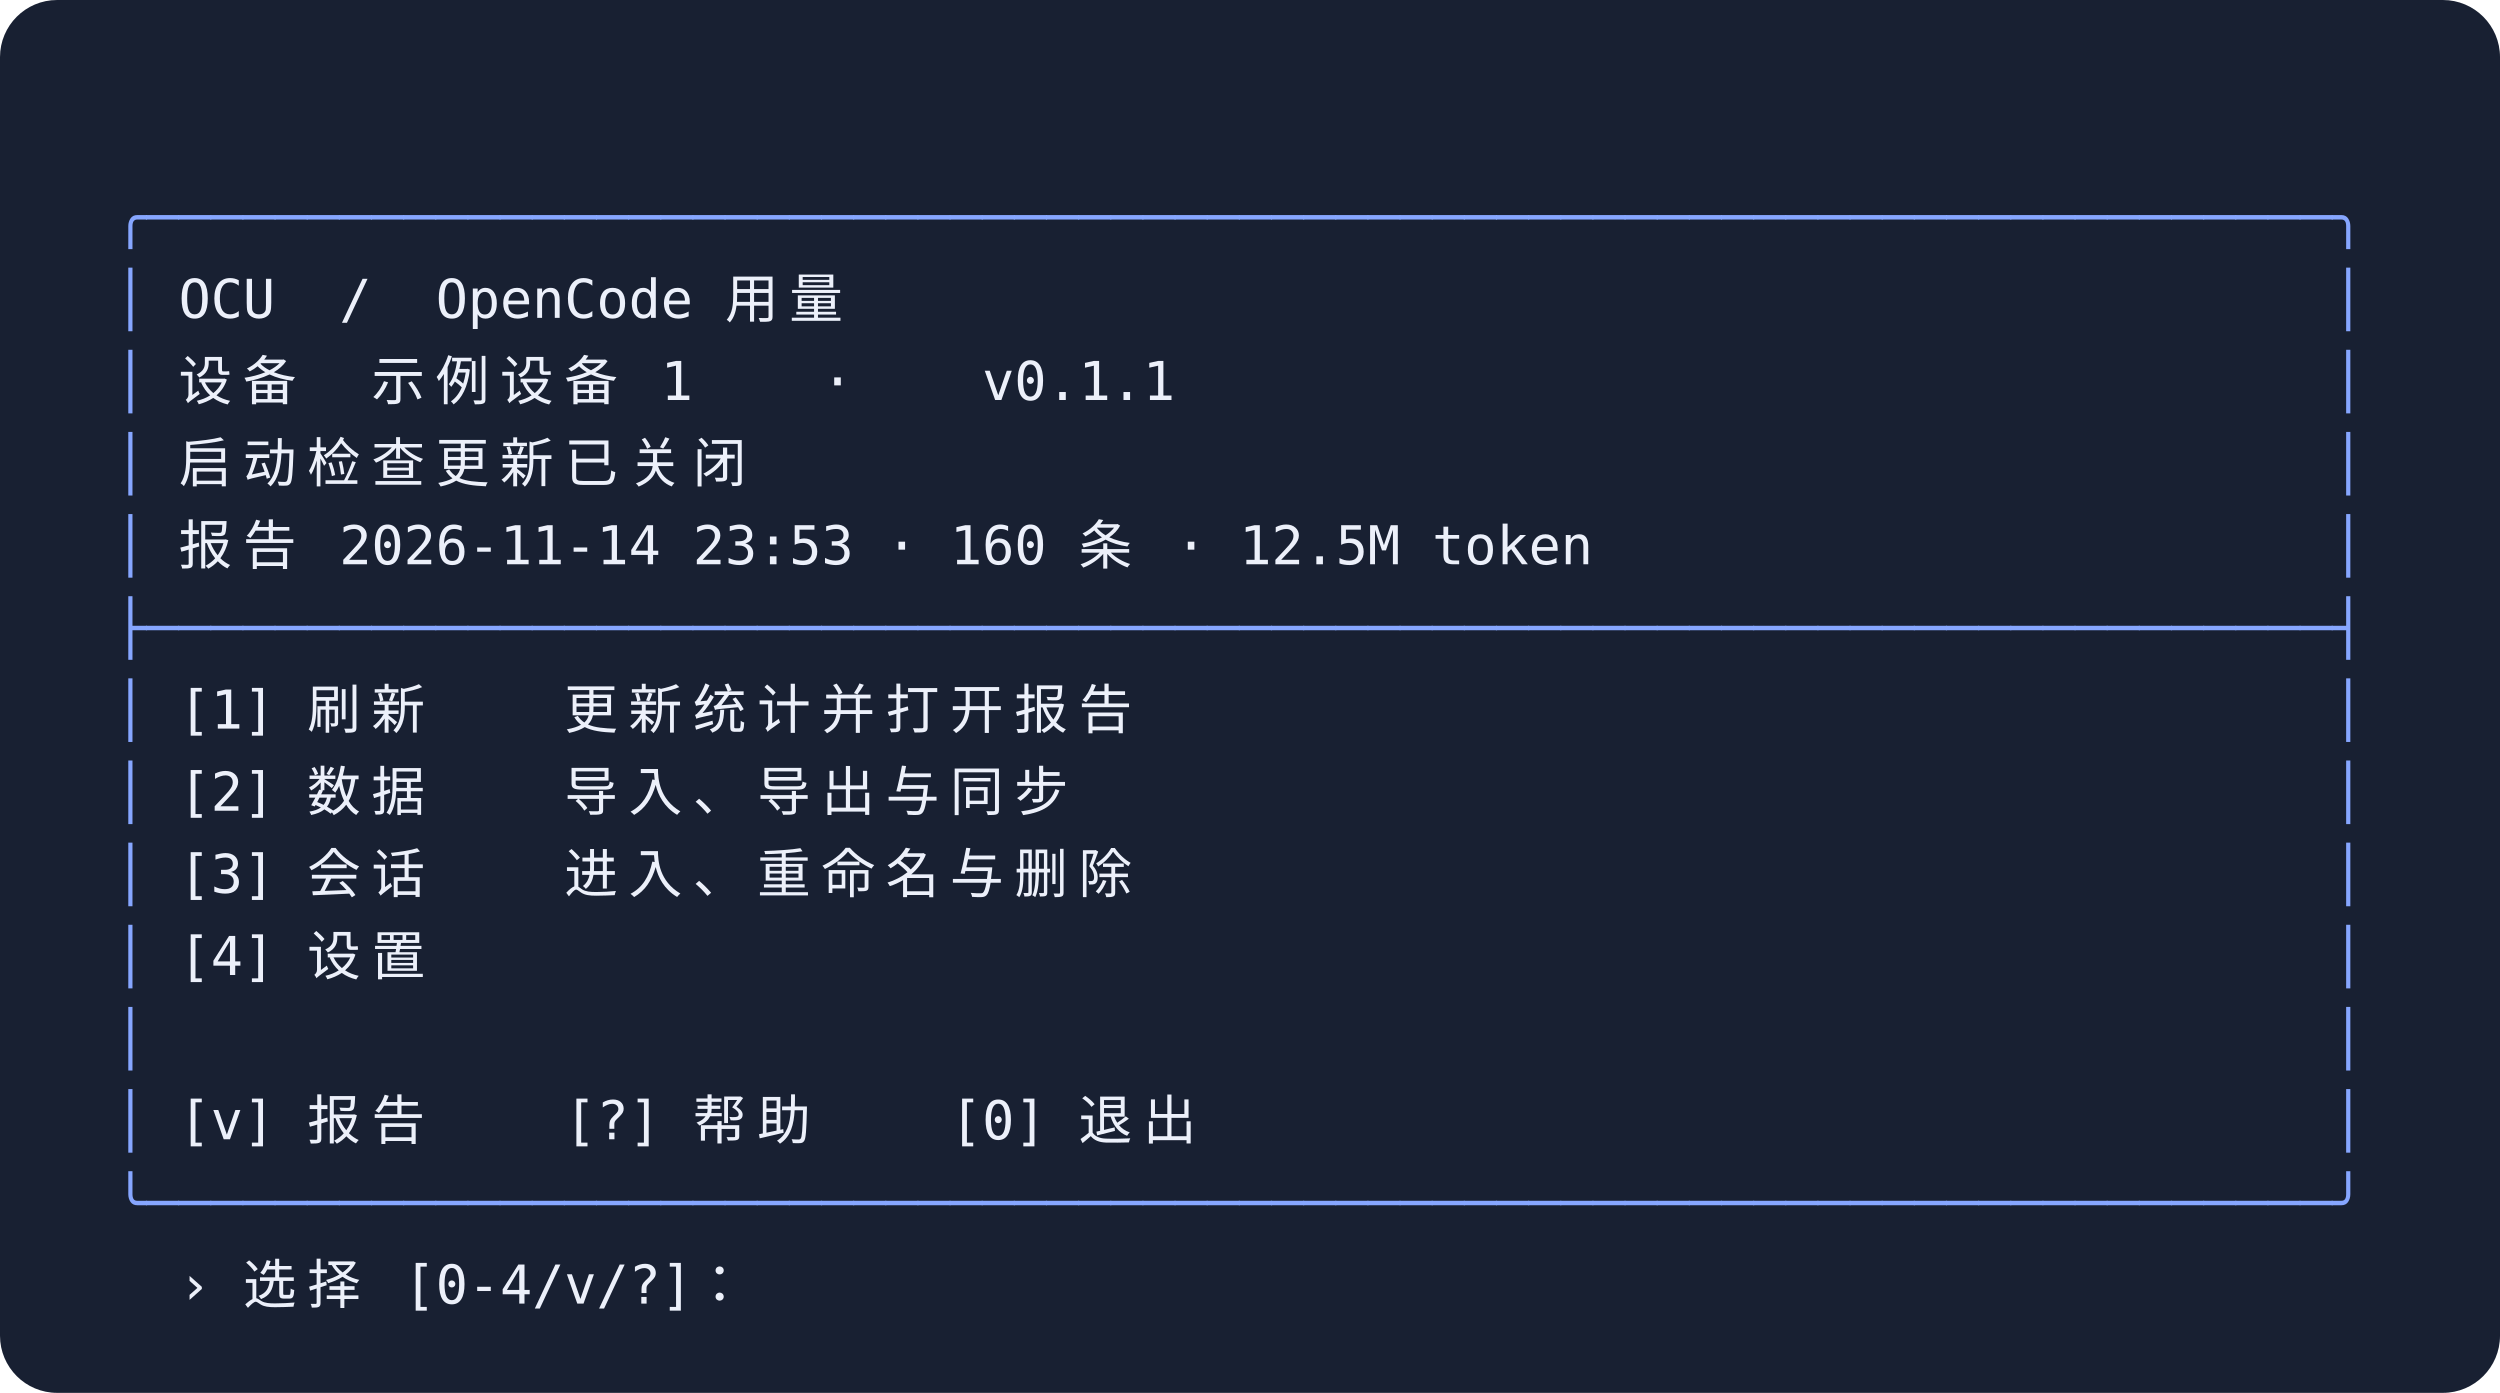
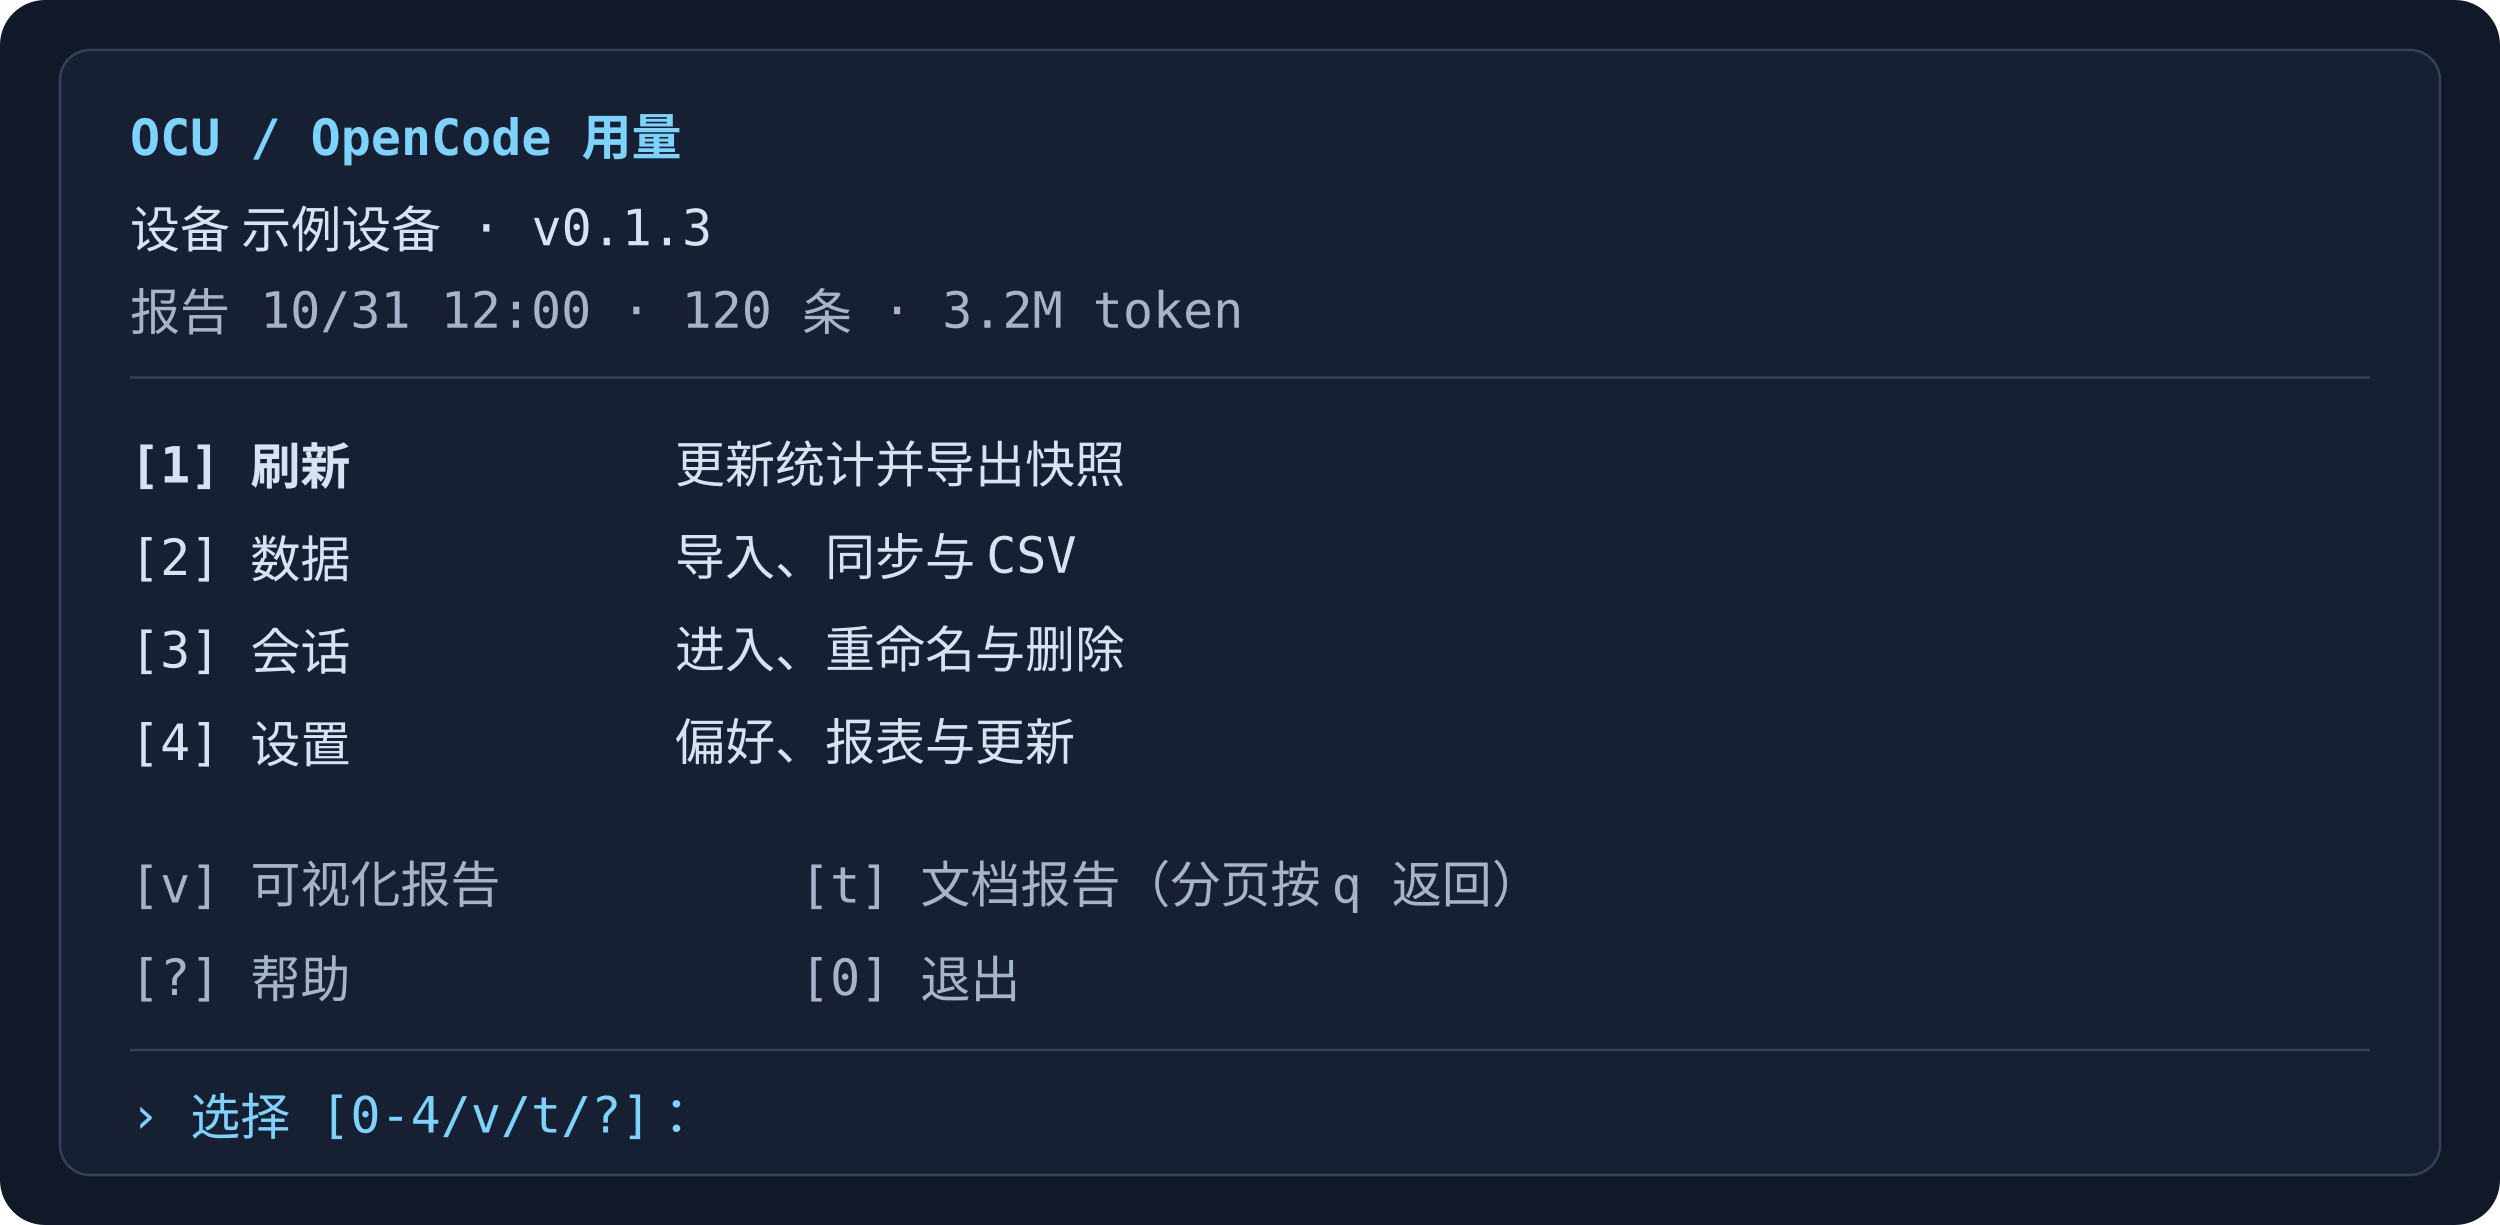
- <svg xmlns="http://www.w3.org/2000/svg" width="700" height="390" viewBox="0 0 700 390">
-   <rect width="700" height="390" rx="16" fill="#182032" />
-   <g font-family="SF Mono, Menlo, PingFang SC, monospace" font-size="15">
-     <text x="32" y="66" fill="#86a6ff">╭</text>
-     <text x="41" y="66" fill="#86a6ff">─</text>
-     <text x="50" y="66" fill="#86a6ff">─</text>
-     <text x="59" y="66" fill="#86a6ff">─</text>
-     <text x="68" y="66" fill="#86a6ff">─</text>
-     <text x="77" y="66" fill="#86a6ff">─</text>
-     <text x="86" y="66" fill="#86a6ff">─</text>
-     <text x="95" y="66" fill="#86a6ff">─</text>
-     <text x="104" y="66" fill="#86a6ff">─</text>
-     <text x="113" y="66" fill="#86a6ff">─</text>
-     <text x="122" y="66" fill="#86a6ff">─</text>
-     <text x="131" y="66" fill="#86a6ff">─</text>
-     <text x="140" y="66" fill="#86a6ff">─</text>
-     <text x="149" y="66" fill="#86a6ff">─</text>
-     <text x="158" y="66" fill="#86a6ff">─</text>
-     <text x="167" y="66" fill="#86a6ff">─</text>
-     <text x="176" y="66" fill="#86a6ff">─</text>
-     <text x="185" y="66" fill="#86a6ff">─</text>
-     <text x="194" y="66" fill="#86a6ff">─</text>
-     <text x="203" y="66" fill="#86a6ff">─</text>
-     <text x="212" y="66" fill="#86a6ff">─</text>
-     <text x="221" y="66" fill="#86a6ff">─</text>
-     <text x="230" y="66" fill="#86a6ff">─</text>
-     <text x="239" y="66" fill="#86a6ff">─</text>
-     <text x="248" y="66" fill="#86a6ff">─</text>
-     <text x="257" y="66" fill="#86a6ff">─</text>
-     <text x="266" y="66" fill="#86a6ff">─</text>
-     <text x="275" y="66" fill="#86a6ff">─</text>
-     <text x="284" y="66" fill="#86a6ff">─</text>
-     <text x="293" y="66" fill="#86a6ff">─</text>
-     <text x="302" y="66" fill="#86a6ff">─</text>
-     <text x="311" y="66" fill="#86a6ff">─</text>
-     <text x="320" y="66" fill="#86a6ff">─</text>
-     <text x="329" y="66" fill="#86a6ff">─</text>
-     <text x="338" y="66" fill="#86a6ff">─</text>
-     <text x="347" y="66" fill="#86a6ff">─</text>
-     <text x="356" y="66" fill="#86a6ff">─</text>
-     <text x="365" y="66" fill="#86a6ff">─</text>
-     <text x="374" y="66" fill="#86a6ff">─</text>
-     <text x="383" y="66" fill="#86a6ff">─</text>
-     <text x="392" y="66" fill="#86a6ff">─</text>
-     <text x="401" y="66" fill="#86a6ff">─</text>
-     <text x="410" y="66" fill="#86a6ff">─</text>
-     <text x="419" y="66" fill="#86a6ff">─</text>
-     <text x="428" y="66" fill="#86a6ff">─</text>
-     <text x="437" y="66" fill="#86a6ff">─</text>
-     <text x="446" y="66" fill="#86a6ff">─</text>
-     <text x="455" y="66" fill="#86a6ff">─</text>
-     <text x="464" y="66" fill="#86a6ff">─</text>
-     <text x="473" y="66" fill="#86a6ff">─</text>
-     <text x="482" y="66" fill="#86a6ff">─</text>
-     <text x="491" y="66" fill="#86a6ff">─</text>
-     <text x="500" y="66" fill="#86a6ff">─</text>
-     <text x="509" y="66" fill="#86a6ff">─</text>
-     <text x="518" y="66" fill="#86a6ff">─</text>
-     <text x="527" y="66" fill="#86a6ff">─</text>
-     <text x="536" y="66" fill="#86a6ff">─</text>
-     <text x="545" y="66" fill="#86a6ff">─</text>
-     <text x="554" y="66" fill="#86a6ff">─</text>
-     <text x="563" y="66" fill="#86a6ff">─</text>
-     <text x="572" y="66" fill="#86a6ff">─</text>
-     <text x="581" y="66" fill="#86a6ff">─</text>
-     <text x="590" y="66" fill="#86a6ff">─</text>
-     <text x="599" y="66" fill="#86a6ff">─</text>
-     <text x="608" y="66" fill="#86a6ff">─</text>
-     <text x="617" y="66" fill="#86a6ff">─</text>
-     <text x="626" y="66" fill="#86a6ff">─</text>
-     <text x="635" y="66" fill="#86a6ff">─</text>
-     <text x="644" y="66" fill="#86a6ff">─</text>
-     <text x="653" y="66" fill="#86a6ff">╮</text>
-     <text x="32" y="89" fill="#86a6ff">│</text>
-     <text x="50" y="89" fill="#ecf0fa">O</text>
-     <text x="59" y="89" fill="#ecf0fa">C</text>
-     <text x="68" y="89" fill="#ecf0fa">U</text>
-     <text x="95" y="89" fill="#ecf0fa">/</text>
-     <text x="122" y="89" fill="#ecf0fa">O</text>
-     <text x="131" y="89" fill="#ecf0fa">p</text>
-     <text x="140" y="89" fill="#ecf0fa">e</text>
-     <text x="149" y="89" fill="#ecf0fa">n</text>
-     <text x="158" y="89" fill="#ecf0fa">C</text>
-     <text x="167" y="89" fill="#ecf0fa">o</text>
-     <text x="176" y="89" fill="#ecf0fa">d</text>
-     <text x="185" y="89" fill="#ecf0fa">e</text>
-     <text x="203" y="89" fill="#ecf0fa">用</text>
-     <text x="221" y="89" fill="#ecf0fa">量</text>
-     <text x="653" y="89" fill="#86a6ff">│</text>
-     <text x="32" y="112" fill="#86a6ff">│</text>
-     <text x="50" y="112" fill="#ecf0fa">设</text>
-     <text x="68" y="112" fill="#ecf0fa">备</text>
-     <text x="104" y="112" fill="#ecf0fa">示</text>
-     <text x="122" y="112" fill="#ecf0fa">例</text>
-     <text x="140" y="112" fill="#ecf0fa">设</text>
-     <text x="158" y="112" fill="#ecf0fa">备</text>
-     <text x="185" y="112" fill="#ecf0fa">1</text>
-     <text x="230" y="112" fill="#ecf0fa">·</text>
-     <text x="275" y="112" fill="#ecf0fa">v</text>
-     <text x="284" y="112" fill="#ecf0fa">0</text>
-     <text x="293" y="112" fill="#ecf0fa">.</text>
-     <text x="302" y="112" fill="#ecf0fa">1</text>
-     <text x="311" y="112" fill="#ecf0fa">.</text>
-     <text x="320" y="112" fill="#ecf0fa">1</text>
-     <text x="653" y="112" fill="#86a6ff">│</text>
-     <text x="32" y="135" fill="#86a6ff">│</text>
-     <text x="50" y="135" fill="#ecf0fa">启</text>
-     <text x="68" y="135" fill="#ecf0fa">动</text>
-     <text x="86" y="135" fill="#ecf0fa">检</text>
-     <text x="104" y="135" fill="#ecf0fa">查</text>
-     <text x="122" y="135" fill="#ecf0fa">更</text>
-     <text x="140" y="135" fill="#ecf0fa">新</text>
-     <text x="158" y="135" fill="#ecf0fa">已</text>
-     <text x="176" y="135" fill="#ecf0fa">关</text>
-     <text x="194" y="135" fill="#ecf0fa">闭</text>
-     <text x="653" y="135" fill="#86a6ff">│</text>
-     <text x="32" y="158" fill="#86a6ff">│</text>
-     <text x="50" y="158" fill="#ecf0fa">报</text>
-     <text x="68" y="158" fill="#ecf0fa">告</text>
-     <text x="95" y="158" fill="#ecf0fa">2</text>
-     <text x="104" y="158" fill="#ecf0fa">0</text>
-     <text x="113" y="158" fill="#ecf0fa">2</text>
-     <text x="122" y="158" fill="#ecf0fa">6</text>
-     <text x="131" y="158" fill="#ecf0fa">-</text>
-     <text x="140" y="158" fill="#ecf0fa">1</text>
-     <text x="149" y="158" fill="#ecf0fa">1</text>
-     <text x="158" y="158" fill="#ecf0fa">-</text>
-     <text x="167" y="158" fill="#ecf0fa">1</text>
-     <text x="176" y="158" fill="#ecf0fa">4</text>
-     <text x="194" y="158" fill="#ecf0fa">2</text>
-     <text x="203" y="158" fill="#ecf0fa">3</text>
-     <text x="212" y="158" fill="#ecf0fa">:</text>
-     <text x="221" y="158" fill="#ecf0fa">5</text>
-     <text x="230" y="158" fill="#ecf0fa">3</text>
-     <text x="248" y="158" fill="#ecf0fa">·</text>
-     <text x="266" y="158" fill="#ecf0fa">1</text>
-     <text x="275" y="158" fill="#ecf0fa">6</text>
-     <text x="284" y="158" fill="#ecf0fa">0</text>
-     <text x="302" y="158" fill="#ecf0fa">条</text>
-     <text x="329" y="158" fill="#ecf0fa">·</text>
-     <text x="347" y="158" fill="#ecf0fa">1</text>
-     <text x="356" y="158" fill="#ecf0fa">2</text>
-     <text x="365" y="158" fill="#ecf0fa">.</text>
-     <text x="374" y="158" fill="#ecf0fa">5</text>
-     <text x="383" y="158" fill="#ecf0fa">M</text>
-     <text x="401" y="158" fill="#ecf0fa">t</text>
-     <text x="410" y="158" fill="#ecf0fa">o</text>
-     <text x="419" y="158" fill="#ecf0fa">k</text>
-     <text x="428" y="158" fill="#ecf0fa">e</text>
-     <text x="437" y="158" fill="#ecf0fa">n</text>
-     <text x="653" y="158" fill="#86a6ff">│</text>
-     <text x="32" y="181" fill="#86a6ff">├</text>
-     <text x="41" y="181" fill="#86a6ff">─</text>
-     <text x="50" y="181" fill="#86a6ff">─</text>
-     <text x="59" y="181" fill="#86a6ff">─</text>
-     <text x="68" y="181" fill="#86a6ff">─</text>
-     <text x="77" y="181" fill="#86a6ff">─</text>
-     <text x="86" y="181" fill="#86a6ff">─</text>
-     <text x="95" y="181" fill="#86a6ff">─</text>
-     <text x="104" y="181" fill="#86a6ff">─</text>
-     <text x="113" y="181" fill="#86a6ff">─</text>
-     <text x="122" y="181" fill="#86a6ff">─</text>
-     <text x="131" y="181" fill="#86a6ff">─</text>
-     <text x="140" y="181" fill="#86a6ff">─</text>
-     <text x="149" y="181" fill="#86a6ff">─</text>
-     <text x="158" y="181" fill="#86a6ff">─</text>
-     <text x="167" y="181" fill="#86a6ff">─</text>
-     <text x="176" y="181" fill="#86a6ff">─</text>
-     <text x="185" y="181" fill="#86a6ff">─</text>
-     <text x="194" y="181" fill="#86a6ff">─</text>
-     <text x="203" y="181" fill="#86a6ff">─</text>
-     <text x="212" y="181" fill="#86a6ff">─</text>
-     <text x="221" y="181" fill="#86a6ff">─</text>
-     <text x="230" y="181" fill="#86a6ff">─</text>
-     <text x="239" y="181" fill="#86a6ff">─</text>
-     <text x="248" y="181" fill="#86a6ff">─</text>
-     <text x="257" y="181" fill="#86a6ff">─</text>
-     <text x="266" y="181" fill="#86a6ff">─</text>
-     <text x="275" y="181" fill="#86a6ff">─</text>
-     <text x="284" y="181" fill="#86a6ff">─</text>
-     <text x="293" y="181" fill="#86a6ff">─</text>
-     <text x="302" y="181" fill="#86a6ff">─</text>
-     <text x="311" y="181" fill="#86a6ff">─</text>
-     <text x="320" y="181" fill="#86a6ff">─</text>
-     <text x="329" y="181" fill="#86a6ff">─</text>
-     <text x="338" y="181" fill="#86a6ff">─</text>
-     <text x="347" y="181" fill="#86a6ff">─</text>
-     <text x="356" y="181" fill="#86a6ff">─</text>
-     <text x="365" y="181" fill="#86a6ff">─</text>
-     <text x="374" y="181" fill="#86a6ff">─</text>
-     <text x="383" y="181" fill="#86a6ff">─</text>
-     <text x="392" y="181" fill="#86a6ff">─</text>
-     <text x="401" y="181" fill="#86a6ff">─</text>
-     <text x="410" y="181" fill="#86a6ff">─</text>
-     <text x="419" y="181" fill="#86a6ff">─</text>
-     <text x="428" y="181" fill="#86a6ff">─</text>
-     <text x="437" y="181" fill="#86a6ff">─</text>
-     <text x="446" y="181" fill="#86a6ff">─</text>
-     <text x="455" y="181" fill="#86a6ff">─</text>
-     <text x="464" y="181" fill="#86a6ff">─</text>
-     <text x="473" y="181" fill="#86a6ff">─</text>
-     <text x="482" y="181" fill="#86a6ff">─</text>
-     <text x="491" y="181" fill="#86a6ff">─</text>
-     <text x="500" y="181" fill="#86a6ff">─</text>
-     <text x="509" y="181" fill="#86a6ff">─</text>
-     <text x="518" y="181" fill="#86a6ff">─</text>
-     <text x="527" y="181" fill="#86a6ff">─</text>
-     <text x="536" y="181" fill="#86a6ff">─</text>
-     <text x="545" y="181" fill="#86a6ff">─</text>
-     <text x="554" y="181" fill="#86a6ff">─</text>
-     <text x="563" y="181" fill="#86a6ff">─</text>
-     <text x="572" y="181" fill="#86a6ff">─</text>
-     <text x="581" y="181" fill="#86a6ff">─</text>
-     <text x="590" y="181" fill="#86a6ff">─</text>
-     <text x="599" y="181" fill="#86a6ff">─</text>
-     <text x="608" y="181" fill="#86a6ff">─</text>
-     <text x="617" y="181" fill="#86a6ff">─</text>
-     <text x="626" y="181" fill="#86a6ff">─</text>
-     <text x="635" y="181" fill="#86a6ff">─</text>
-     <text x="644" y="181" fill="#86a6ff">─</text>
-     <text x="653" y="181" fill="#86a6ff">┤</text>
-     <text x="32" y="204" fill="#86a6ff">│</text>
-     <text x="50" y="204" fill="#ecf0fa">[</text>
-     <text x="59" y="204" fill="#ecf0fa">1</text>
-     <text x="68" y="204" fill="#ecf0fa">]</text>
-     <text x="86" y="204" fill="#ecf0fa">刷</text>
-     <text x="104" y="204" fill="#ecf0fa">新</text>
-     <text x="158" y="204" fill="#ecf0fa">更</text>
-     <text x="176" y="204" fill="#ecf0fa">新</text>
-     <text x="194" y="204" fill="#ecf0fa">统</text>
-     <text x="212" y="204" fill="#ecf0fa">计</text>
-     <text x="230" y="204" fill="#ecf0fa">并</text>
-     <text x="248" y="204" fill="#ecf0fa">打</text>
-     <text x="266" y="204" fill="#ecf0fa">开</text>
-     <text x="284" y="204" fill="#ecf0fa">报</text>
-     <text x="302" y="204" fill="#ecf0fa">告</text>
-     <text x="653" y="204" fill="#86a6ff">│</text>
-     <text x="32" y="227" fill="#86a6ff">│</text>
-     <text x="50" y="227" fill="#ecf0fa">[</text>
-     <text x="59" y="227" fill="#ecf0fa">2</text>
-     <text x="68" y="227" fill="#ecf0fa">]</text>
-     <text x="86" y="227" fill="#ecf0fa">数</text>
-     <text x="104" y="227" fill="#ecf0fa">据</text>
-     <text x="158" y="227" fill="#ecf0fa">导</text>
-     <text x="176" y="227" fill="#ecf0fa">入</text>
-     <text x="194" y="227" fill="#ecf0fa">、</text>
-     <text x="212" y="227" fill="#ecf0fa">导</text>
-     <text x="230" y="227" fill="#ecf0fa">出</text>
-     <text x="248" y="227" fill="#ecf0fa">与</text>
-     <text x="266" y="227" fill="#ecf0fa">同</text>
-     <text x="284" y="227" fill="#ecf0fa">步</text>
-     <text x="653" y="227" fill="#86a6ff">│</text>
-     <text x="32" y="250" fill="#86a6ff">│</text>
-     <text x="50" y="250" fill="#ecf0fa">[</text>
-     <text x="59" y="250" fill="#ecf0fa">3</text>
-     <text x="68" y="250" fill="#ecf0fa">]</text>
-     <text x="86" y="250" fill="#ecf0fa">会</text>
-     <text x="104" y="250" fill="#ecf0fa">话</text>
-     <text x="158" y="250" fill="#ecf0fa">进</text>
-     <text x="176" y="250" fill="#ecf0fa">入</text>
-     <text x="194" y="250" fill="#ecf0fa">、</text>
-     <text x="212" y="250" fill="#ecf0fa">重</text>
-     <text x="230" y="250" fill="#ecf0fa">命</text>
-     <text x="248" y="250" fill="#ecf0fa">名</text>
-     <text x="266" y="250" fill="#ecf0fa">与</text>
-     <text x="284" y="250" fill="#ecf0fa">删</text>
-     <text x="302" y="250" fill="#ecf0fa">除</text>
-     <text x="653" y="250" fill="#86a6ff">│</text>
-     <text x="32" y="273" fill="#86a6ff">│</text>
-     <text x="50" y="273" fill="#ecf0fa">[</text>
-     <text x="59" y="273" fill="#ecf0fa">4</text>
-     <text x="68" y="273" fill="#ecf0fa">]</text>
-     <text x="86" y="273" fill="#ecf0fa">设</text>
-     <text x="104" y="273" fill="#ecf0fa">置</text>
-     <text x="653" y="273" fill="#86a6ff">│</text>
-     <text x="32" y="296" fill="#86a6ff">│</text>
-     <text x="653" y="296" fill="#86a6ff">│</text>
-     <text x="32" y="319" fill="#86a6ff">│</text>
-     <text x="50" y="319" fill="#ecf0fa">[</text>
-     <text x="59" y="319" fill="#ecf0fa">v</text>
-     <text x="68" y="319" fill="#ecf0fa">]</text>
-     <text x="86" y="319" fill="#ecf0fa">报</text>
-     <text x="104" y="319" fill="#ecf0fa">告</text>
-     <text x="158" y="319" fill="#ecf0fa">[</text>
-     <text x="167" y="319" fill="#ecf0fa">?</text>
-     <text x="176" y="319" fill="#ecf0fa">]</text>
-     <text x="194" y="319" fill="#ecf0fa">帮</text>
-     <text x="212" y="319" fill="#ecf0fa">助</text>
-     <text x="266" y="319" fill="#ecf0fa">[</text>
-     <text x="275" y="319" fill="#ecf0fa">0</text>
-     <text x="284" y="319" fill="#ecf0fa">]</text>
-     <text x="302" y="319" fill="#ecf0fa">退</text>
-     <text x="320" y="319" fill="#ecf0fa">出</text>
-     <text x="653" y="319" fill="#86a6ff">│</text>
-     <text x="32" y="342" fill="#86a6ff">╰</text>
-     <text x="41" y="342" fill="#86a6ff">─</text>
-     <text x="50" y="342" fill="#86a6ff">─</text>
-     <text x="59" y="342" fill="#86a6ff">─</text>
-     <text x="68" y="342" fill="#86a6ff">─</text>
-     <text x="77" y="342" fill="#86a6ff">─</text>
-     <text x="86" y="342" fill="#86a6ff">─</text>
-     <text x="95" y="342" fill="#86a6ff">─</text>
-     <text x="104" y="342" fill="#86a6ff">─</text>
-     <text x="113" y="342" fill="#86a6ff">─</text>
-     <text x="122" y="342" fill="#86a6ff">─</text>
-     <text x="131" y="342" fill="#86a6ff">─</text>
-     <text x="140" y="342" fill="#86a6ff">─</text>
-     <text x="149" y="342" fill="#86a6ff">─</text>
-     <text x="158" y="342" fill="#86a6ff">─</text>
-     <text x="167" y="342" fill="#86a6ff">─</text>
-     <text x="176" y="342" fill="#86a6ff">─</text>
-     <text x="185" y="342" fill="#86a6ff">─</text>
-     <text x="194" y="342" fill="#86a6ff">─</text>
-     <text x="203" y="342" fill="#86a6ff">─</text>
-     <text x="212" y="342" fill="#86a6ff">─</text>
-     <text x="221" y="342" fill="#86a6ff">─</text>
-     <text x="230" y="342" fill="#86a6ff">─</text>
-     <text x="239" y="342" fill="#86a6ff">─</text>
-     <text x="248" y="342" fill="#86a6ff">─</text>
-     <text x="257" y="342" fill="#86a6ff">─</text>
-     <text x="266" y="342" fill="#86a6ff">─</text>
-     <text x="275" y="342" fill="#86a6ff">─</text>
-     <text x="284" y="342" fill="#86a6ff">─</text>
-     <text x="293" y="342" fill="#86a6ff">─</text>
-     <text x="302" y="342" fill="#86a6ff">─</text>
-     <text x="311" y="342" fill="#86a6ff">─</text>
-     <text x="320" y="342" fill="#86a6ff">─</text>
-     <text x="329" y="342" fill="#86a6ff">─</text>
-     <text x="338" y="342" fill="#86a6ff">─</text>
-     <text x="347" y="342" fill="#86a6ff">─</text>
-     <text x="356" y="342" fill="#86a6ff">─</text>
-     <text x="365" y="342" fill="#86a6ff">─</text>
-     <text x="374" y="342" fill="#86a6ff">─</text>
-     <text x="383" y="342" fill="#86a6ff">─</text>
-     <text x="392" y="342" fill="#86a6ff">─</text>
-     <text x="401" y="342" fill="#86a6ff">─</text>
-     <text x="410" y="342" fill="#86a6ff">─</text>
-     <text x="419" y="342" fill="#86a6ff">─</text>
-     <text x="428" y="342" fill="#86a6ff">─</text>
-     <text x="437" y="342" fill="#86a6ff">─</text>
-     <text x="446" y="342" fill="#86a6ff">─</text>
-     <text x="455" y="342" fill="#86a6ff">─</text>
-     <text x="464" y="342" fill="#86a6ff">─</text>
-     <text x="473" y="342" fill="#86a6ff">─</text>
-     <text x="482" y="342" fill="#86a6ff">─</text>
-     <text x="491" y="342" fill="#86a6ff">─</text>
-     <text x="500" y="342" fill="#86a6ff">─</text>
-     <text x="509" y="342" fill="#86a6ff">─</text>
-     <text x="518" y="342" fill="#86a6ff">─</text>
-     <text x="527" y="342" fill="#86a6ff">─</text>
-     <text x="536" y="342" fill="#86a6ff">─</text>
-     <text x="545" y="342" fill="#86a6ff">─</text>
-     <text x="554" y="342" fill="#86a6ff">─</text>
-     <text x="563" y="342" fill="#86a6ff">─</text>
-     <text x="572" y="342" fill="#86a6ff">─</text>
-     <text x="581" y="342" fill="#86a6ff">─</text>
-     <text x="590" y="342" fill="#86a6ff">─</text>
-     <text x="599" y="342" fill="#86a6ff">─</text>
-     <text x="608" y="342" fill="#86a6ff">─</text>
-     <text x="617" y="342" fill="#86a6ff">─</text>
-     <text x="626" y="342" fill="#86a6ff">─</text>
-     <text x="635" y="342" fill="#86a6ff">─</text>
-     <text x="644" y="342" fill="#86a6ff">─</text>
-     <text x="653" y="342" fill="#86a6ff">╯</text>
-     <text x="50" y="365" fill="#ecf0fa">›</text>
-     <text x="68" y="365" fill="#ecf0fa">选</text>
-     <text x="86" y="365" fill="#ecf0fa">择</text>
-     <text x="113" y="365" fill="#ecf0fa">[</text>
-     <text x="122" y="365" fill="#ecf0fa">0</text>
-     <text x="131" y="365" fill="#ecf0fa">-</text>
-     <text x="140" y="365" fill="#ecf0fa">4</text>
-     <text x="149" y="365" fill="#ecf0fa">/</text>
-     <text x="158" y="365" fill="#ecf0fa">v</text>
-     <text x="167" y="365" fill="#ecf0fa">/</text>
-     <text x="176" y="365" fill="#ecf0fa">?</text>
-     <text x="185" y="365" fill="#ecf0fa">]</text>
-     <text x="194" y="365" fill="#ecf0fa">：</text>
+ <svg xmlns="http://www.w3.org/2000/svg" width="1000" height="490" viewBox="0 0 1000 490" role="img" aria-label="OCU 终端主菜单示例">
+   <rect width="1000" height="490" rx="18" fill="#111827" />
+   <rect x="24" y="20" width="952" height="450" rx="12" fill="#172033" stroke="#35415a" />
+   <g font-family="Menlo, Consolas, 'PingFang SC', monospace" font-size="20" fill="#d9e2f2">
+     <text x="52" y="62" font-weight="700" fill="#7dd3fc">OCU  /  OpenCode 用量</text>
+     <text x="52" y="99">设备  示例设备    ·    v0.1.3</text>
+     <text x="52" y="132" fill="#a5b4ca">报告 10/31 12:00 · 120 条 · 3.2M token</text>
+     <path d="M52 151 H948" stroke="#35415a" />
+     <text x="52" y="193" font-weight="700">[1] 刷新</text>
+     <text x="270" y="193">更新统计并导出快照</text>
+     <text x="52" y="230">[2] 数据</text>
+     <text x="270" y="230">导入、同步与 CSV</text>
+     <text x="52" y="267">[3] 会话</text>
+     <text x="270" y="267">进入、重命名与删除</text>
+     <text x="52" y="304">[4] 设置</text>
+     <text x="270" y="304">偏好、报表与更新</text>
+     <text x="52" y="361" fill="#a5b4ca">[v] 可视化报告</text>
+     <text x="320" y="361" fill="#a5b4ca">[t] 文档报告（分页按 q 返回）</text>
+     <text x="52" y="398" fill="#a5b4ca">[?] 帮助</text>
+     <text x="320" y="398" fill="#a5b4ca">[0] 退出</text>
+     <path d="M52 420 H948" stroke="#35415a" />
+     <text x="52" y="453" fill="#7dd3fc">› 选择 [0-4/v/t/?]：</text>
  </g>
</svg>
